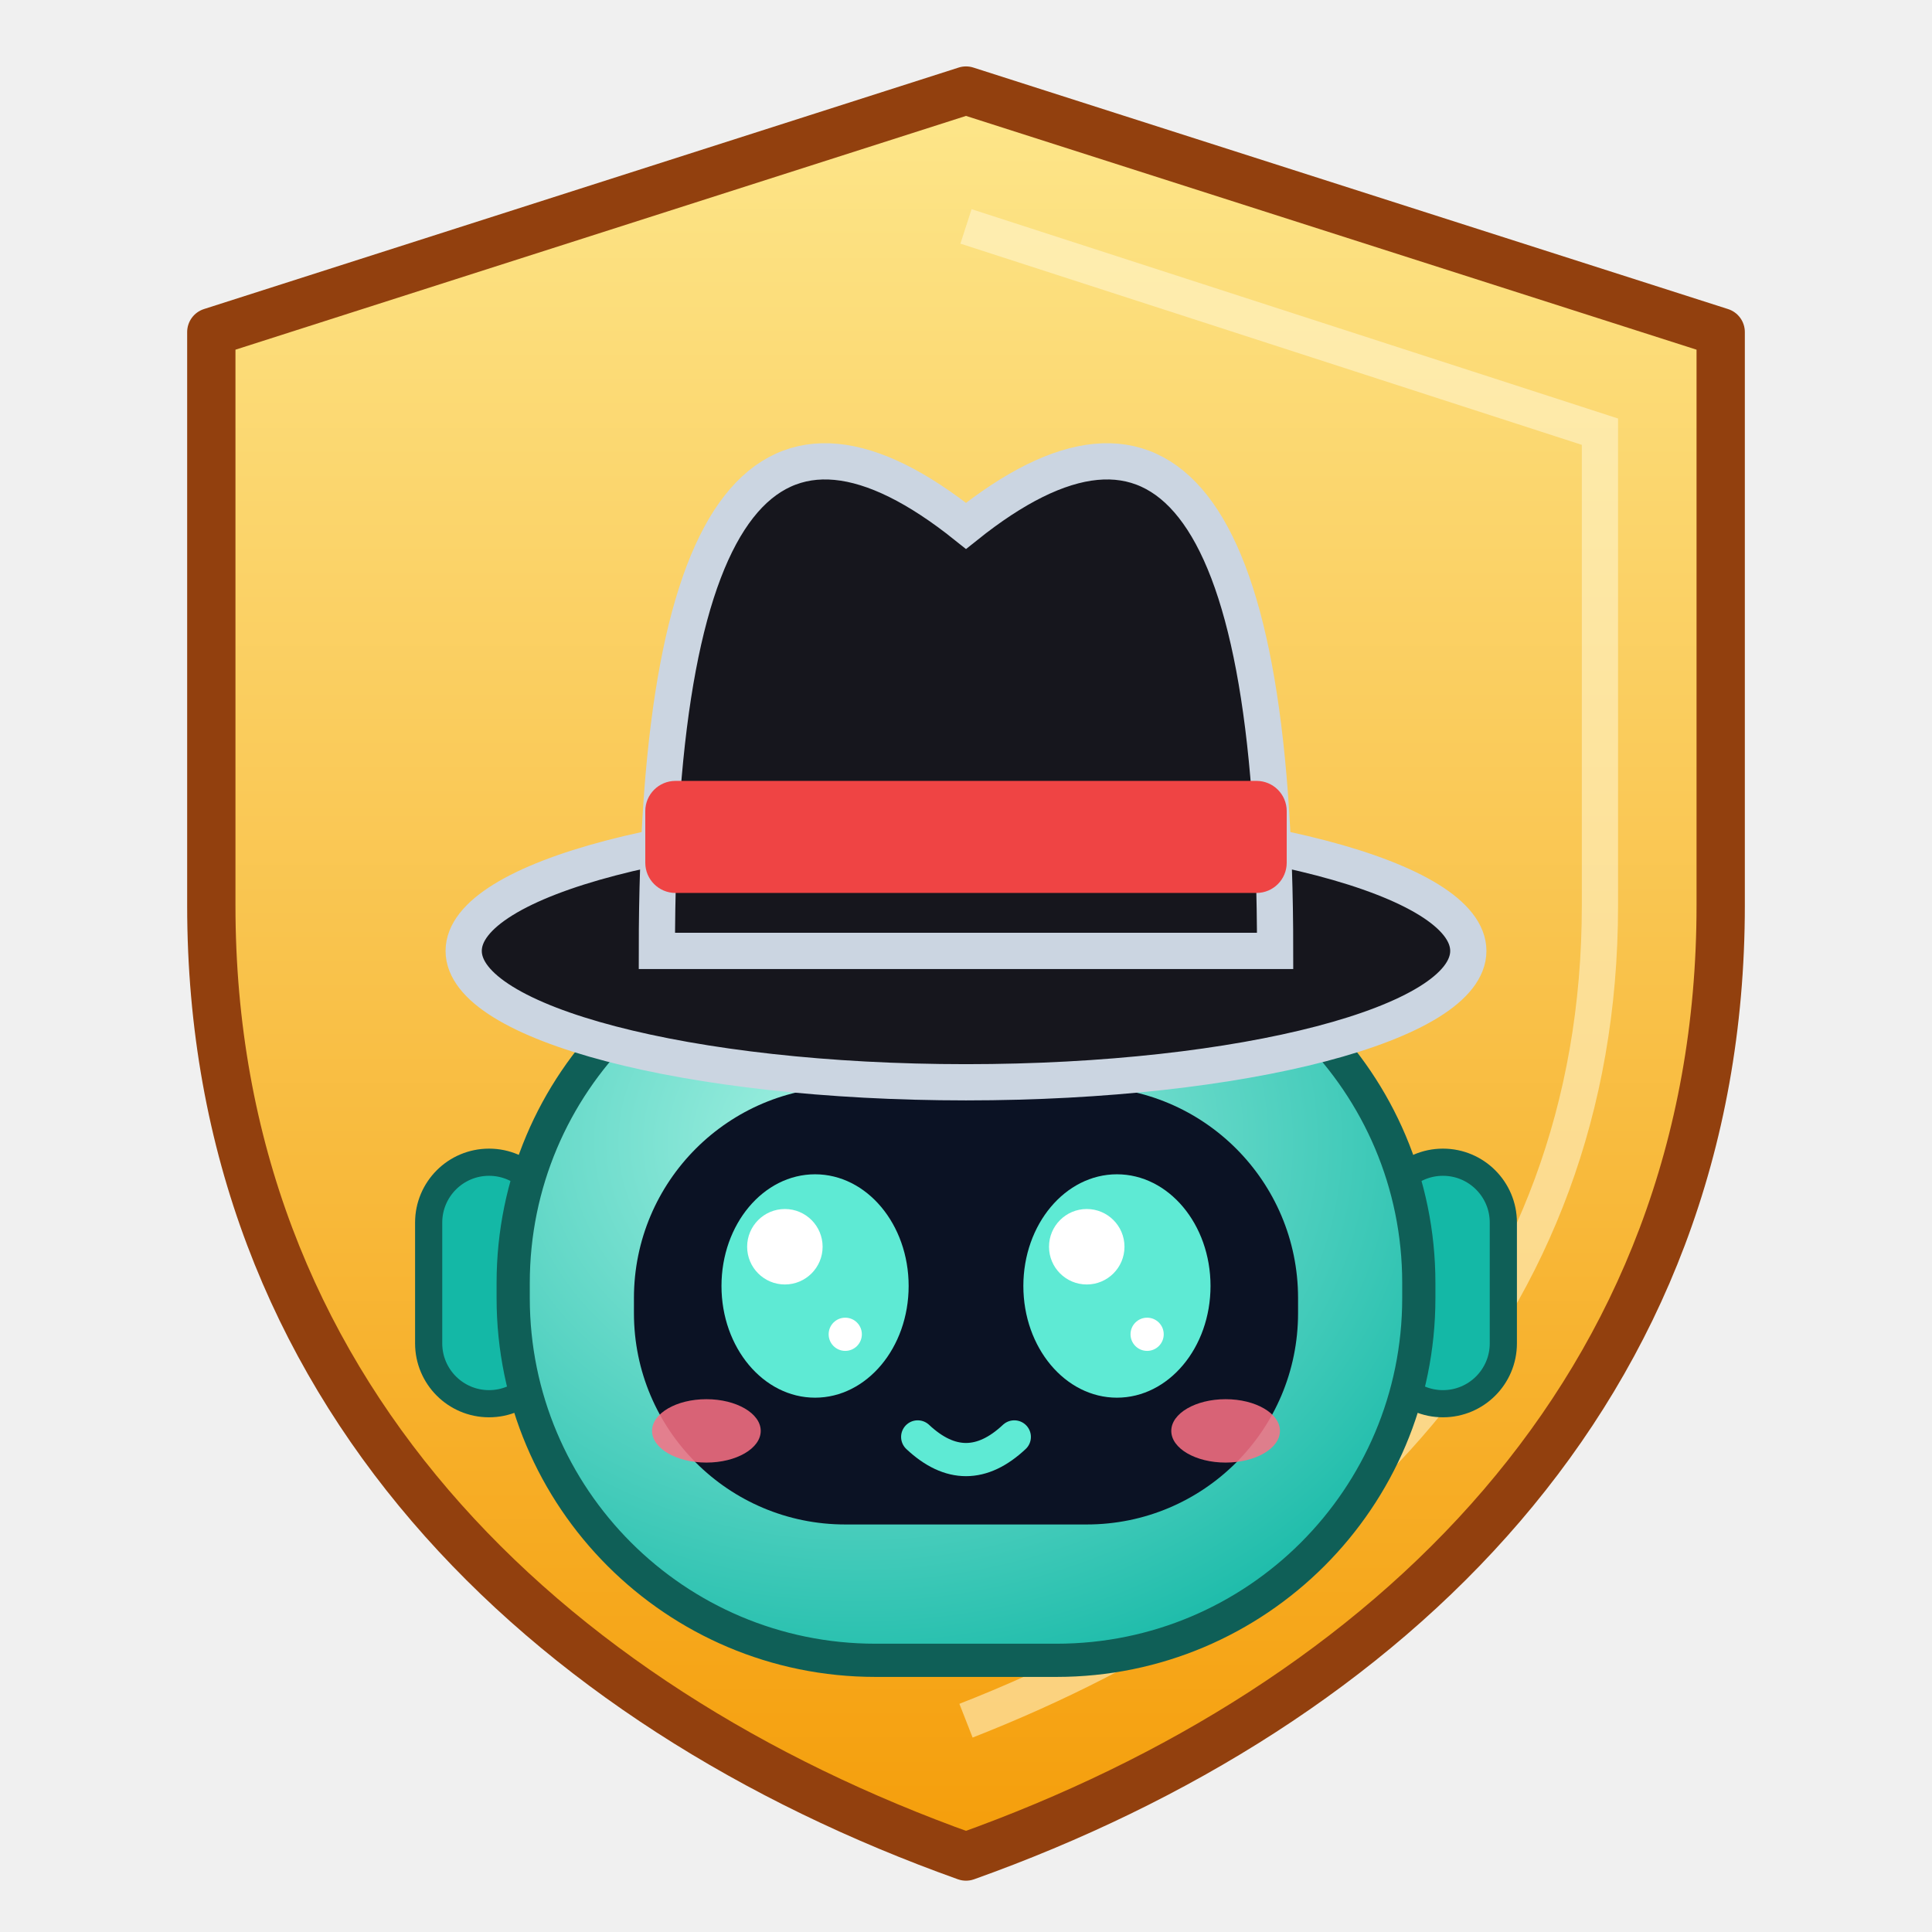
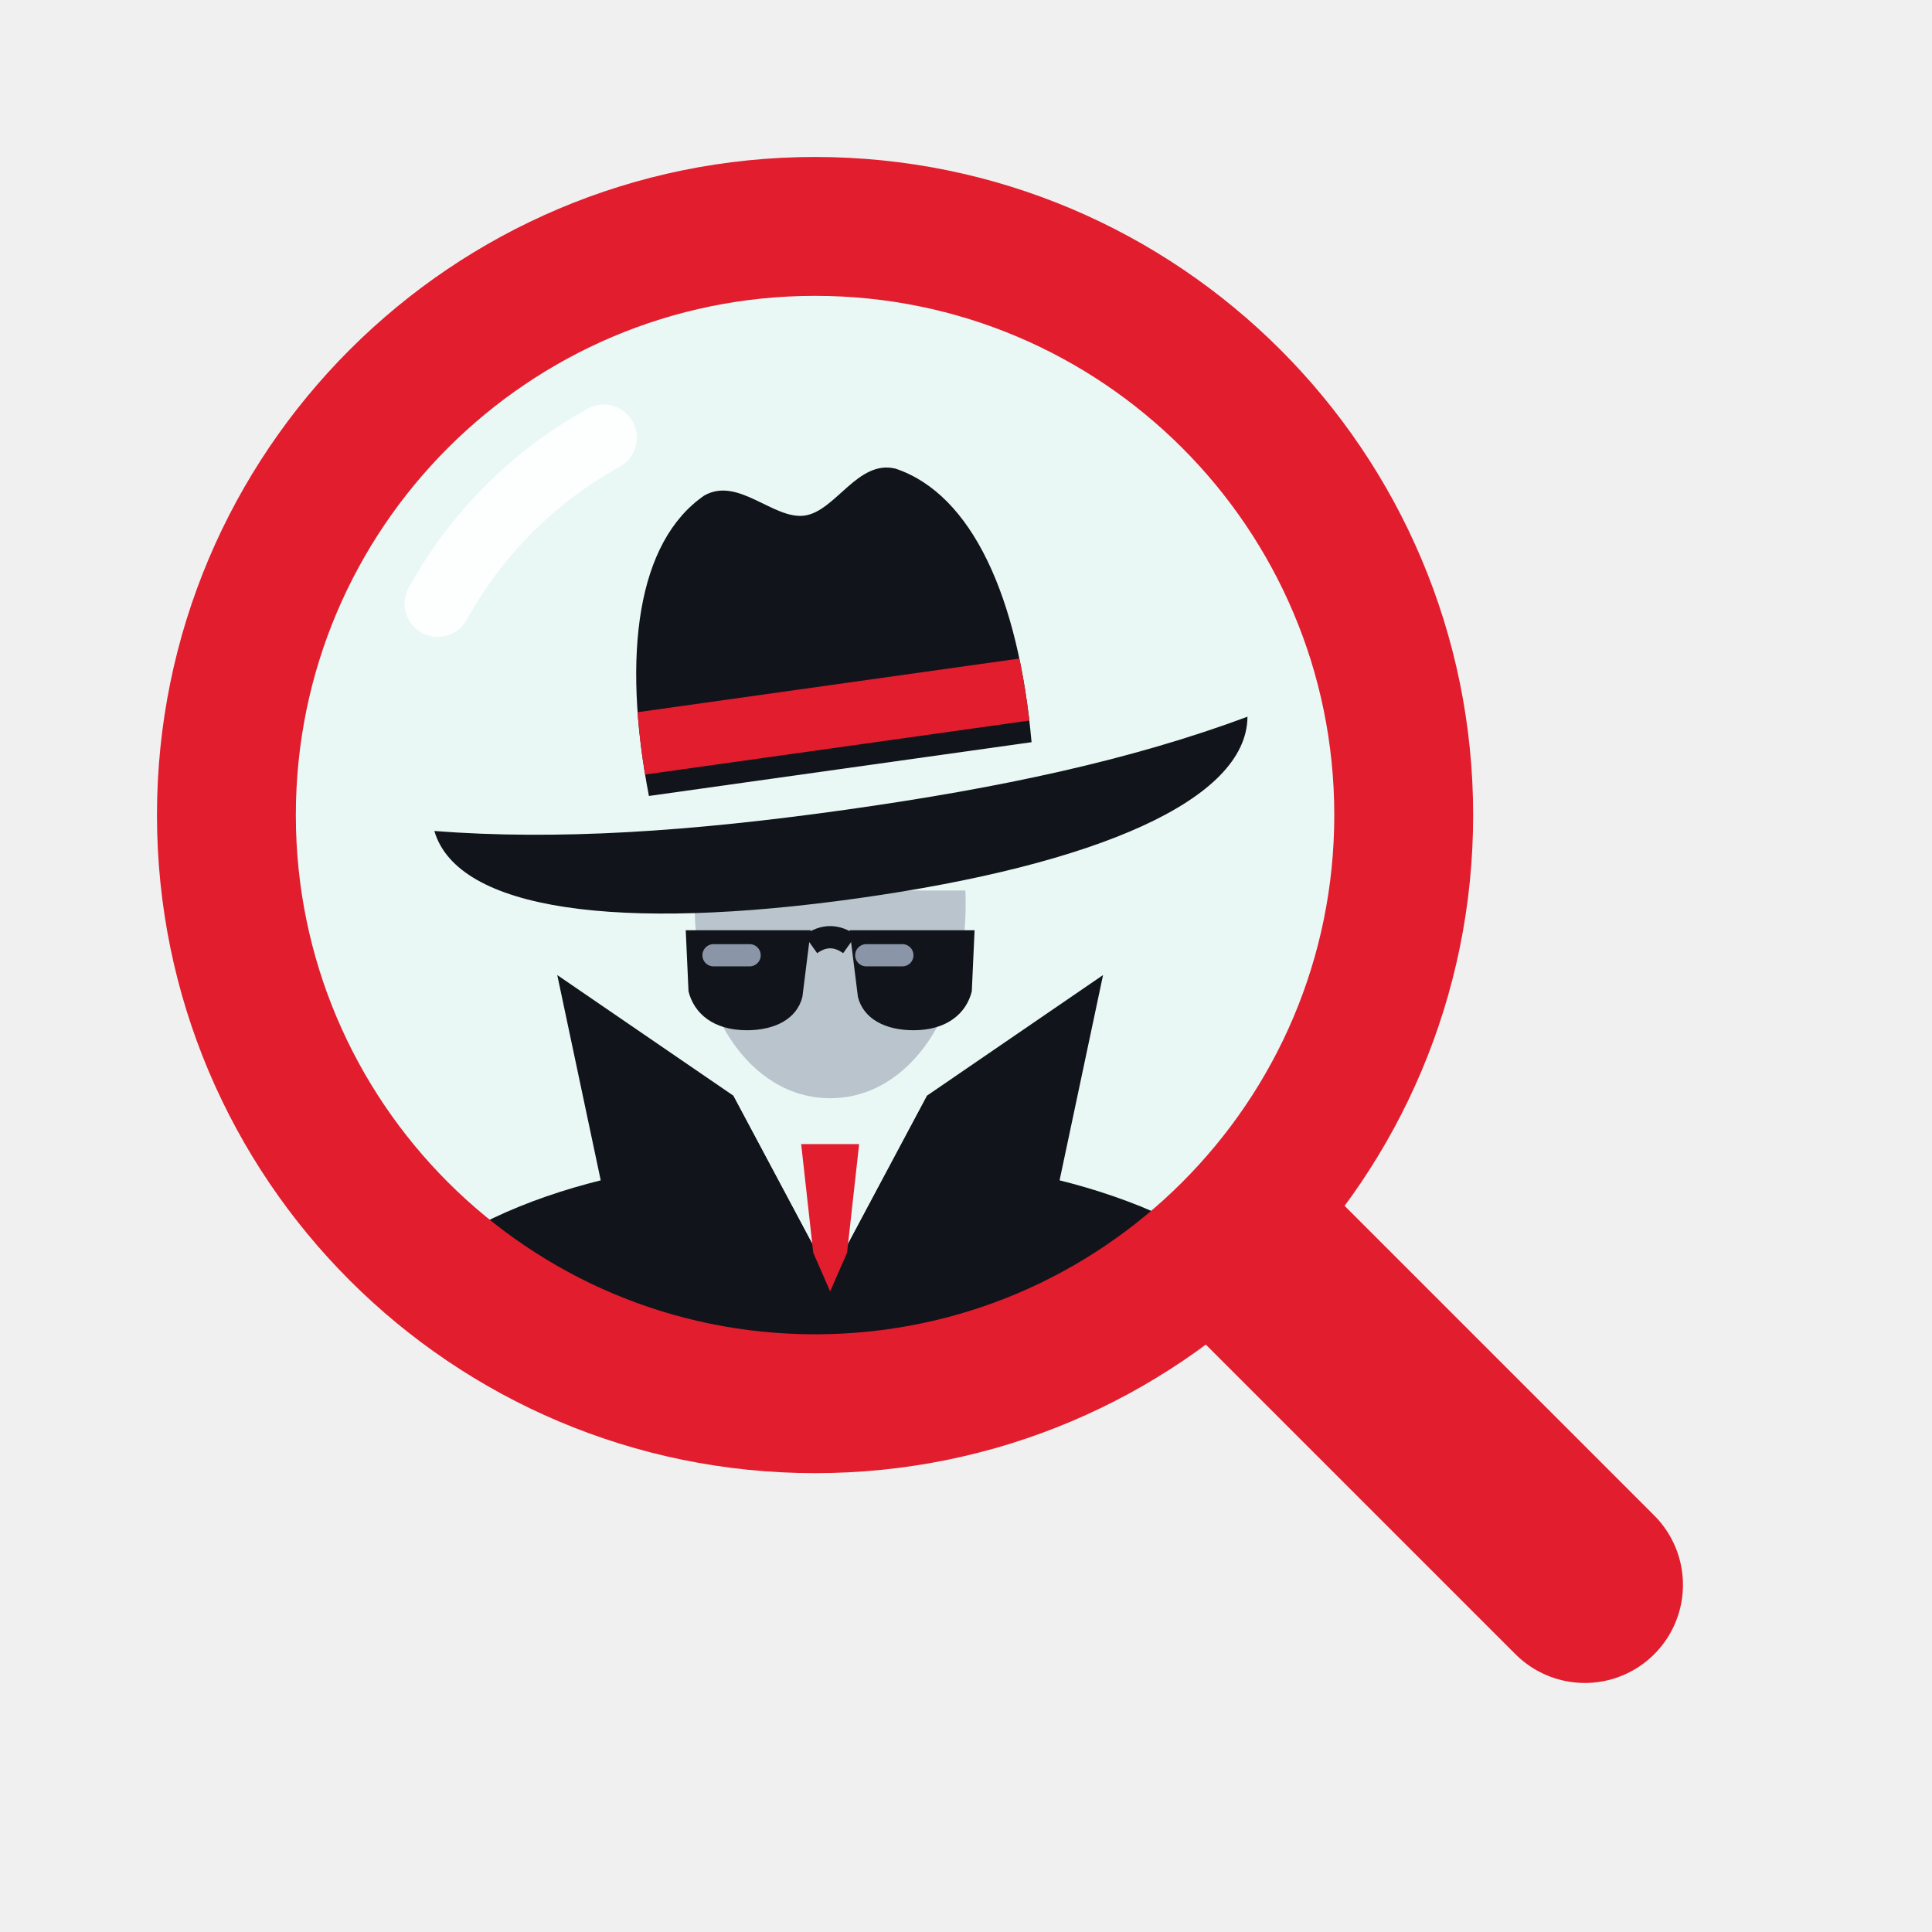
<svg xmlns="http://www.w3.org/2000/svg" viewBox="0 0 64 64">
  <defs>
-     <linearGradient id="ylf1" x1="0" y1="0" x2="0" y2="1">
-       <stop offset="0" stop-color="#fde68a" />
-       <stop offset="1" stop-color="#f59e0b" />
-     </linearGradient>
-     <radialGradient id="bdf1" cx="38%" cy="30%" r="80%">
-       <stop offset="0" stop-color="#a7f3e4" />
-       <stop offset="1" stop-color="#14b8a6" />
-     </radialGradient>
+     <clipPath id="L">
+       <circle cx="27" cy="27" r="19.5" />
+     </clipPath>
+     <clipPath id="K">
+       <path d="M19.5 21 C19.2 15 20.5 10.5 23.5 9 C25 8.4 26.2 10.4 27.5 10.4 C28.8 10.4 30 8.4 31.5 9 C34.5 10.5 35.8 15 35.5 21 Z" />
+     </clipPath>
  </defs>
-   <path d="M32 3 L57 11 V30 C57 46 46 56.5 32 61.5 C18 56.5 7 46 7 30 V11 Z" fill="url(#ylf1)" stroke="#92400e" stroke-width="1.6" stroke-linejoin="round" />
-   <path d="M32 7.5 L53 14.3 V30 C53 43.5 44 52.3 32 57" fill="none" stroke="#fff7d6" stroke-width="1.2" opacity=".55" />
-   <rect x="14.2" y="38.5" width="4" height="8" rx="2" fill="#14b8a6" stroke="#0f5f57" stroke-width=".9" />
-   <rect x="45.8" y="38.5" width="4" height="8" rx="2" fill="#14b8a6" stroke="#0f5f57" stroke-width=".9" />
-   <rect x="17" y="30.5" width="30" height="24.5" rx="12" fill="url(#bdf1)" stroke="#0f5f57" stroke-width="1.1" />
-   <ellipse cx="25" cy="34" rx="5" ry="1.8" fill="#fff" opacity=".45" />
-   <rect x="21" y="36" width="22" height="14.5" rx="7" fill="#0b1224" />
-   <ellipse cx="27" cy="42.6" rx="3.1" ry="3.7" fill="#5eead4" />
-   <ellipse cx="37" cy="42.6" rx="3.1" ry="3.7" fill="#5eead4" />
-   <circle cx="26" cy="41.3" r="1.25" fill="#fff" />
-   <circle cx="36" cy="41.3" r="1.25" fill="#fff" />
-   <circle cx="28" cy="44.2" r=".55" fill="#fff" />
-   <circle cx="38" cy="44.2" r=".55" fill="#fff" />
-   <ellipse cx="23.4" cy="47.4" rx="1.8" ry="1.05" fill="#fb7185" opacity=".85" />
-   <ellipse cx="40.6" cy="47.4" rx="1.8" ry="1.05" fill="#fb7185" opacity=".85" />
-   <path d="M30.4 47.6 Q32 49.1 33.6 47.6" stroke="#5eead4" stroke-width="1.1" fill="none" stroke-linecap="round" />
-   <ellipse cx="32" cy="31.5" rx="16.64" ry="4.352" fill="#16161d" stroke="#cbd5e1" stroke-width="1.2" />
-   <path d="M21.76 31.5 C21.76 16.14 25.6 12.3 32 17.42 C38.4 12.3 42.24 16.14 42.24 31.5 Z" fill="#16161d" stroke="#cbd5e1" stroke-width="1.2" />
-   <rect x="21.376" y="25.868" width="21.248" height="3.712" rx="1" fill="#ef4444" />
+   <line x1="41.5" y1="41.5" x2="52.5" y2="52.5" stroke="#e11d2e" stroke-width="6.5" stroke-linecap="round" />
+   <circle cx="27" cy="27" r="19.5" fill="#e9f7f5" />
+   <g clip-path="url(#L)">
+     <g transform="translate(27.5 33.5) scale(0.8) translate(-27.5 -31)">
+       <path d="M4 52 C6 43 12 39.5 18 38 L16.2 29.5 L23.5 34.5 L27.5 42 L31.5 34.5 L38.8 29.5 L37 38 C43 39.5 49 43 51 52 Z" fill="#11141b" />
+       <path d="M23.5 34.5 L27.5 42 L31.5 34.5 Z" fill="#e9f7f5" />
+       <path d="M26.3 36.5 L28.7 36.5 L28.2 41 L27.5 42.6 L26.8 41 Z" fill="#e11d2e" />
+       <path d="M21.9 26 L33.1 26 C33.3 31 30.8 34.6 27.5 34.6 C24.2 34.6 21.7 31 21.9 26 Z" fill="#b9c4cc" />
+       <g transform="translate(27.5 29.6) scale(1.15) translate(-27.5 -29.6)">
+         <path d="M22.3 27.9 L26.8 27.9 L26.5 30.3 C26.3 31.1 25.5 31.5 24.5 31.5 C23.3 31.5 22.6 30.9 22.4 30.1 Z" fill="#11141b" />
+         <path d="M 32.7 27.9 L 28.2 27.9 L 28.5 30.3 C 28.7 31.1 29.5 31.5 30.5 31.5 C 31.7 31.5 32.4 30.9 32.6 30.1 Z" fill="#11141b" />
+         <path d="M26.8 28.4 Q27.5 27.9 28.2 28.4" fill="none" stroke="#11141b" stroke-width=".8" />
+         <path d="M23.3 28.8 L24.6 28.8" stroke="#8a96a8" stroke-width=".8" stroke-linecap="round" />
+         <path d="M28.8 28.8 L30.1 28.8" stroke="#8a96a8" stroke-width=".8" stroke-linecap="round" />
+       </g>
+       <g transform="translate(0 0) rotate(-8 27.5 18)">
+         <clipPath id="K2">
+           <path d="M19.5 21 C19.2 15 20.5 10.5 23.5 9 C25 8.4 26.2 10.4 27.5 10.4 C28.8 10.4 30 8.4 31.5 9 C34.5 10.5 35.8 15 35.5 21 Z" />
+         </clipPath>
+         <path d="M19.5 21 C19.2 15 20.5 10.5 23.5 9 C25 8.4 26.2 10.4 27.5 10.4 C28.8 10.4 30 8.4 31.5 9 C34.5 10.5 35.8 15 35.5 21 Z" fill="#11141b" />
+         <rect x="10" y="17.5" width="36" height="2.6" fill="#e11d2e" clip-path="url(#K2)" />
+         <path d="M10.5 21.2 C15.5 22.3 21 22.7 27.5 22.7 C34 22.7 39.5 22.3 44.5 21.2 C44 24.6 37.5 26.4 27.5 26.4 C17.5 26.4 11 24.6 10.5 21.2 Z" fill="#11141b" />
+       </g>
+     </g>
+   </g>
+   <path d="M14.5 20 A14 14 0 0 1 20 14.5" fill="none" stroke="#fff" stroke-opacity=".9" stroke-width="2.2" stroke-linecap="round" />
+   <circle cx="27" cy="27" r="19.5" fill="none" stroke="#e11d2e" stroke-width="4.6" />
</svg>
